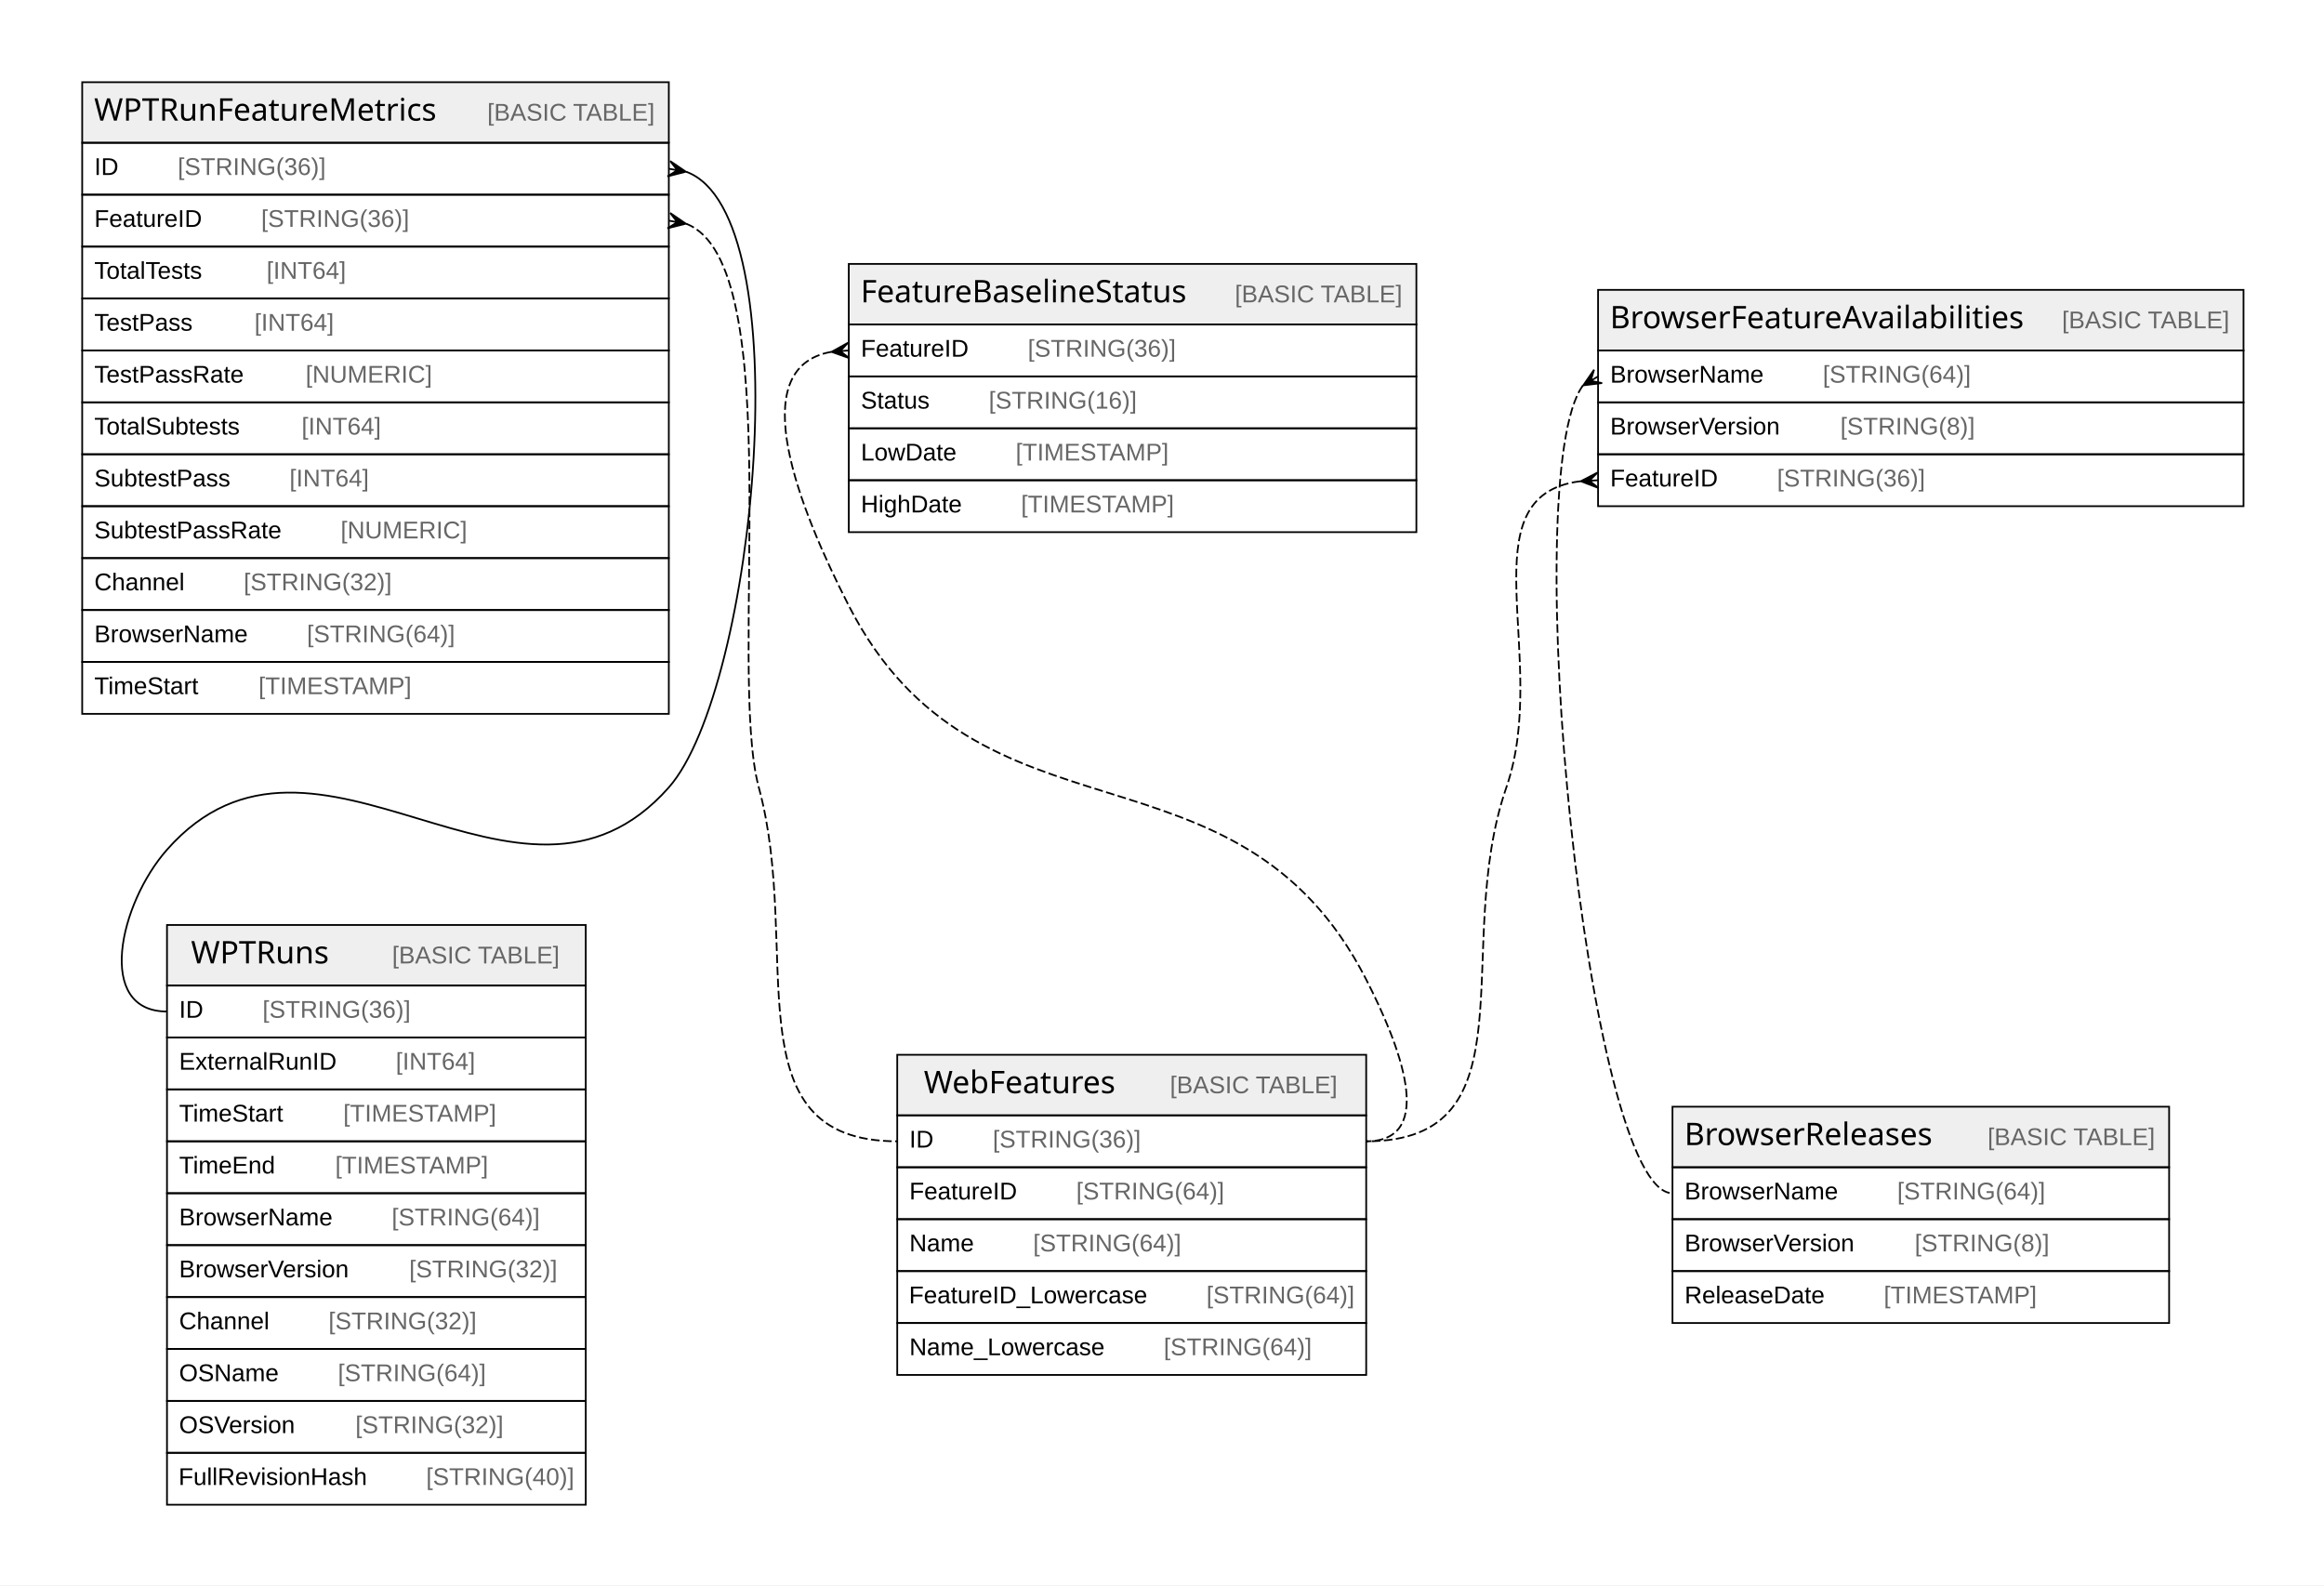
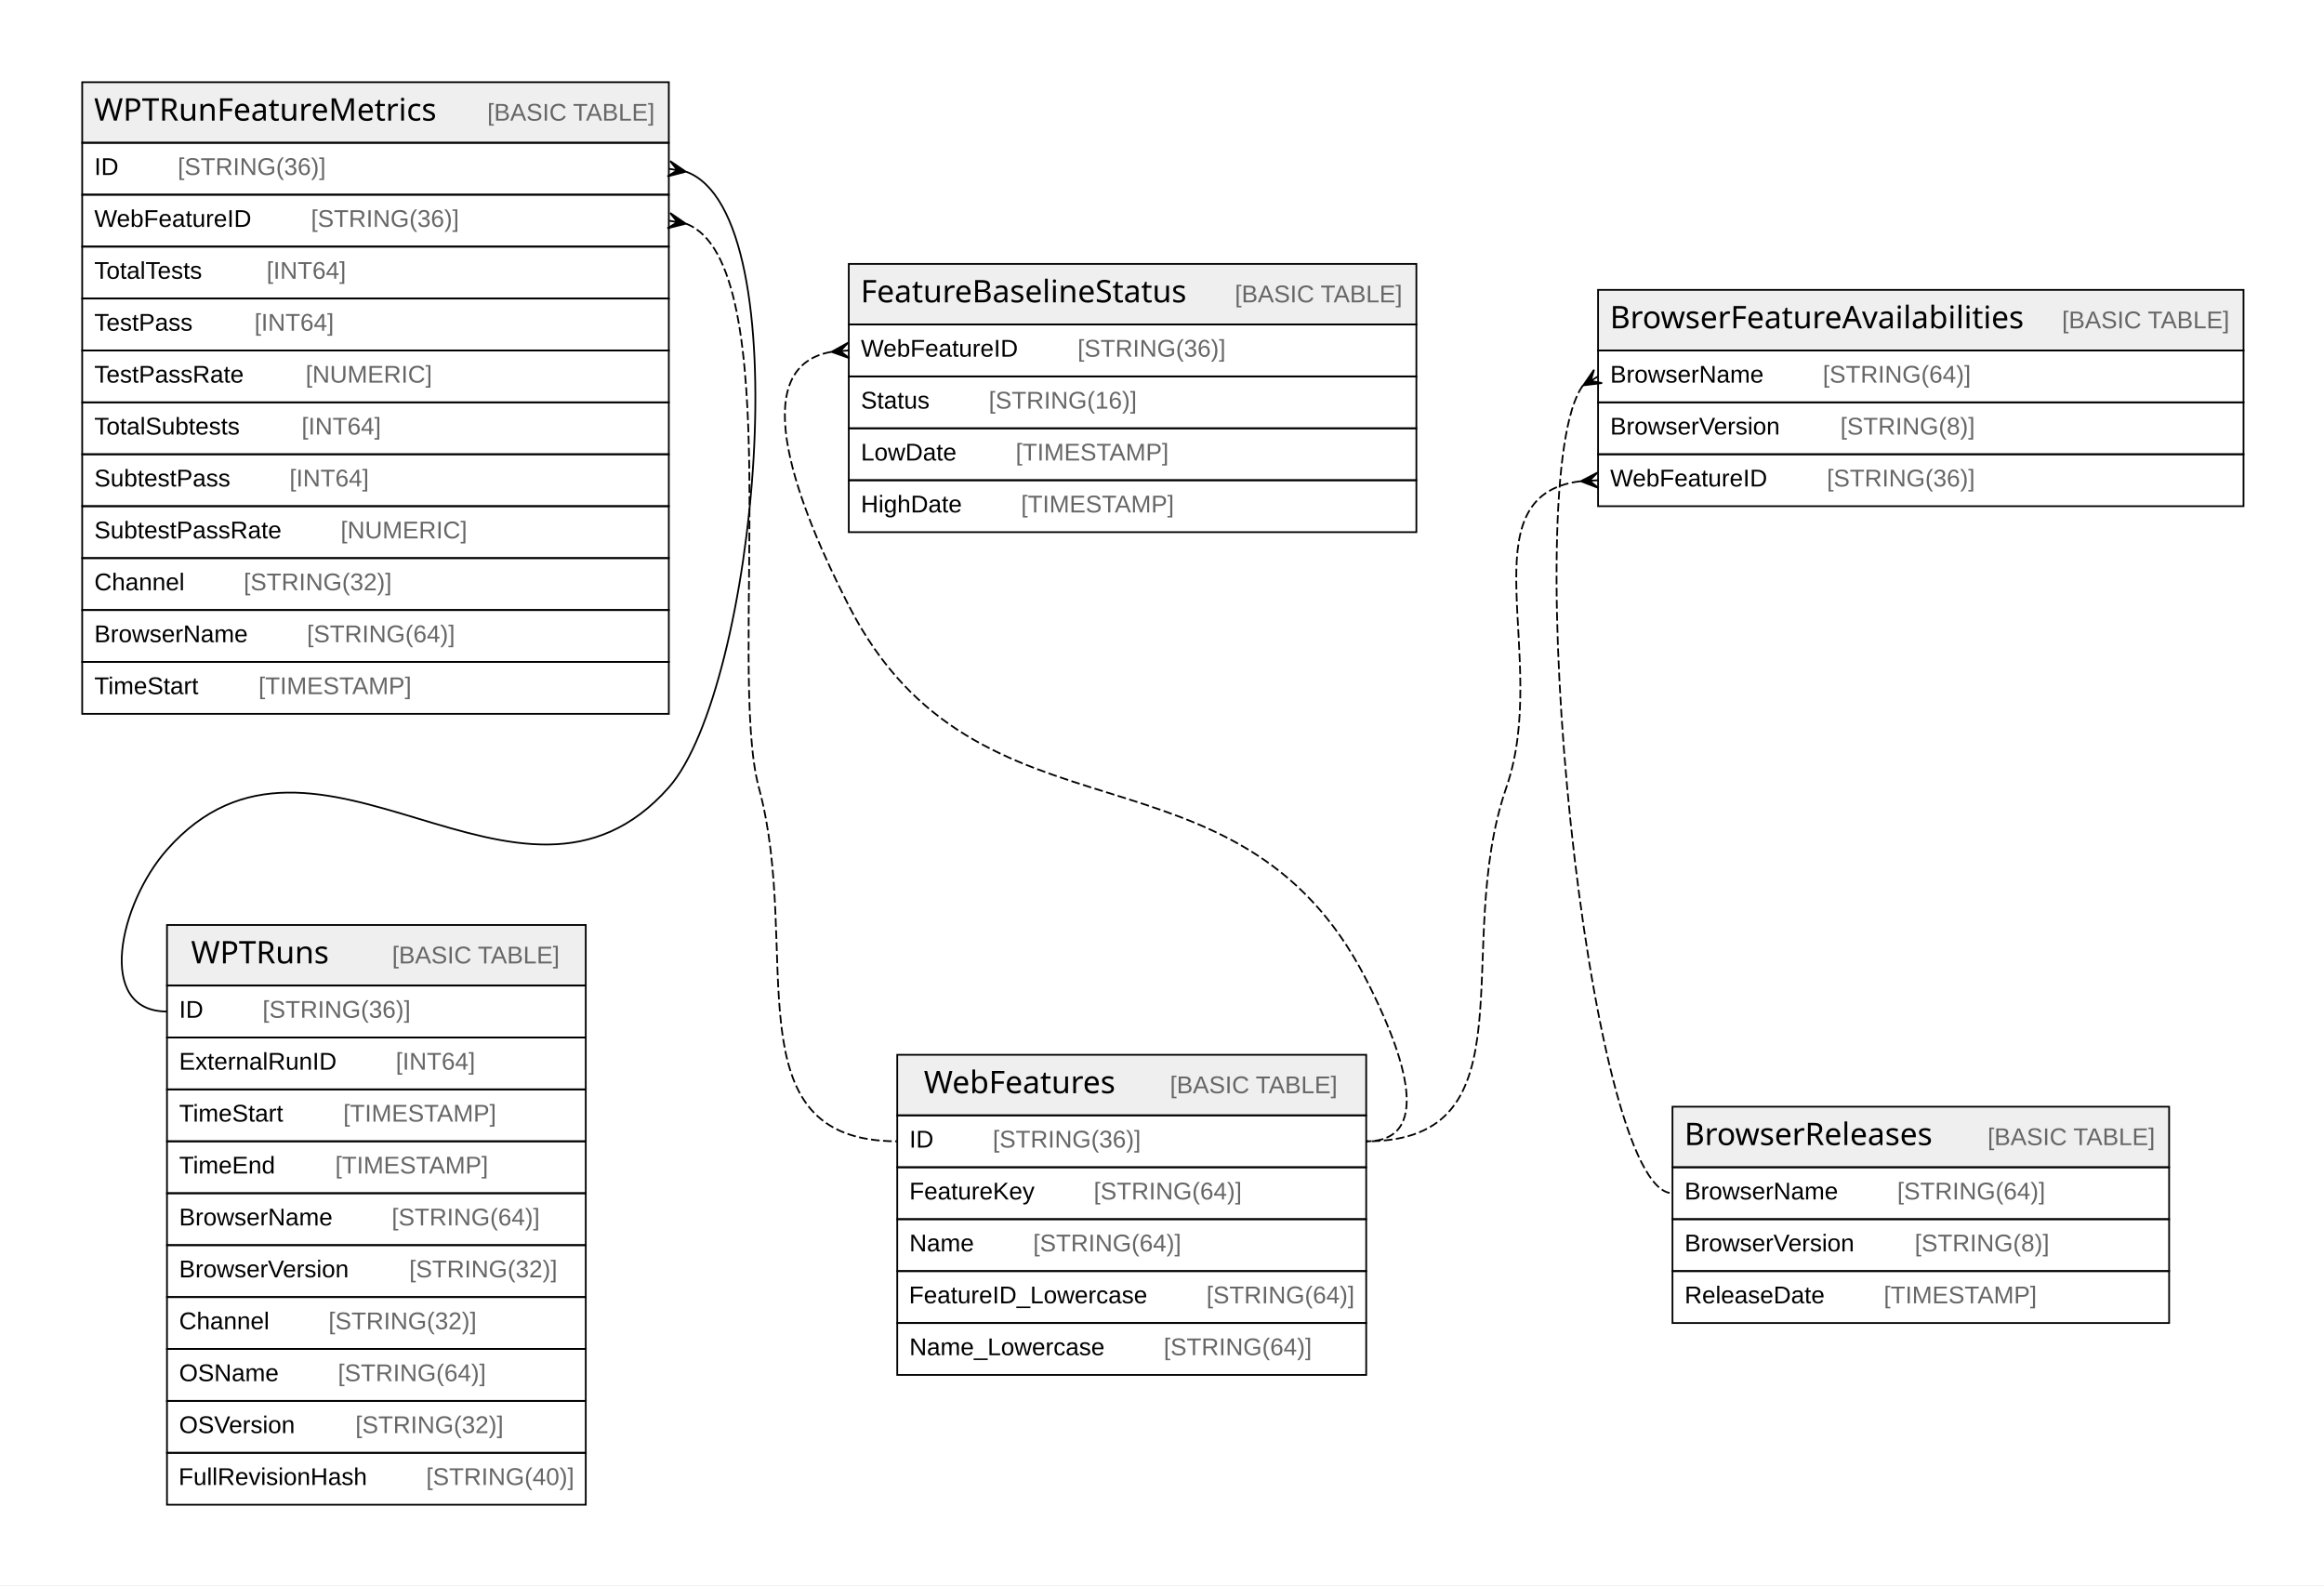
<svg xmlns="http://www.w3.org/2000/svg" width="1343pt" height="916pt" viewBox="0.00 0.00 1343.00 916.00">
  <g id="graph0" class="graph" transform="scale(1 1) rotate(0) translate(4 912)">
    <polygon fill="#ffffff" stroke="transparent" points="-4,4 -4,-912 1339,-912 1339,4 -4,4" />
    <g id="node1" class="node">
      <polygon fill="#efefef" stroke="transparent" points="43.5,-829.5 43.5,-864.5 382.5,-864.5 382.5,-829.5 43.5,-829.5" />
      <polygon fill="none" stroke="#000000" points="43.5,-829.5 43.5,-864.5 382.5,-864.5 382.5,-829.5 43.5,-829.5" />
      <text text-anchor="start" x="50.386" y="-842.3" font-family="Arial Bold" font-size="18.00" fill="#000000">WPTRunFeatureMetrics</text>
      <text text-anchor="start" x="243.386" y="-842.3" font-family="Arial" font-size="14.00" fill="#000000">    </text>
      <text text-anchor="start" x="277.59" y="-842.3" font-family="Arial" font-size="14.00" fill="#666666">[BASIC TABLE]</text>
      <polygon fill="none" stroke="#000000" points="43.5,-799.5 43.5,-829.5 382.5,-829.5 382.5,-799.5 43.5,-799.5" />
      <text text-anchor="start" x="50.5" y="-810.9" font-family="Arial" font-size="14.00" fill="#000000">ID    </text>
      <text text-anchor="start" x="98.702" y="-810.9" font-family="Arial" font-size="14.00" fill="#666666">[STRING(36)]</text>
      <polygon fill="none" stroke="#000000" points="43.5,-769.5 43.5,-799.5 382.5,-799.5 382.5,-769.5 43.5,-769.5" />
-       <text text-anchor="start" x="50.5" y="-780.9" font-family="Arial" font-size="14.00" fill="#000000">FeatureID    </text>
-       <text text-anchor="start" x="146.936" y="-780.9" font-family="Arial" font-size="14.00" fill="#666666">[STRING(36)]</text>
+       <text text-anchor="start" x="50.5" y="-780.9" font-family="Arial" font-size="14.00" fill="#000000">WebFeatureID    </text>
+       <text text-anchor="start" x="175.716" y="-780.9" font-family="Arial" font-size="14.00" fill="#666666">[STRING(36)]</text>
      <polygon fill="none" stroke="#000000" points="43.5,-739.5 43.5,-769.5 382.5,-769.5 382.5,-739.5 43.5,-739.5" />
      <text text-anchor="start" x="50.5" y="-750.9" font-family="Arial" font-size="14.00" fill="#000000">TotalTests    </text>
      <text text-anchor="start" x="150.046" y="-750.9" font-family="Arial" font-size="14.00" fill="#666666">[INT64]</text>
      <polygon fill="none" stroke="#000000" points="43.5,-709.5 43.5,-739.5 382.5,-739.5 382.5,-709.5 43.5,-709.5" />
      <text text-anchor="start" x="50.5" y="-720.9" font-family="Arial" font-size="14.00" fill="#000000">TestPass    </text>
      <text text-anchor="start" x="143.05" y="-720.9" font-family="Arial" font-size="14.00" fill="#666666">[INT64]</text>
      <polygon fill="none" stroke="#000000" points="43.5,-679.5 43.5,-709.5 382.5,-709.5 382.5,-679.5 43.5,-679.5" />
      <text text-anchor="start" x="50.5" y="-690.9" font-family="Arial" font-size="14.00" fill="#000000">TestPassRate    </text>
      <text text-anchor="start" x="172.612" y="-690.9" font-family="Arial" font-size="14.00" fill="#666666">[NUMERIC]</text>
      <polygon fill="none" stroke="#000000" points="43.5,-649.5 43.5,-679.5 382.5,-679.5 382.5,-649.5 43.5,-649.5" />
      <text text-anchor="start" x="50.5" y="-660.9" font-family="Arial" font-size="14.00" fill="#000000">TotalSubtests    </text>
      <text text-anchor="start" x="170.285" y="-660.9" font-family="Arial" font-size="14.00" fill="#666666">[INT64]</text>
      <polygon fill="none" stroke="#000000" points="43.5,-619.5 43.5,-649.5 382.5,-649.5 382.5,-619.5 43.5,-619.5" />
      <text text-anchor="start" x="50.5" y="-630.9" font-family="Arial" font-size="14.00" fill="#000000">SubtestPass    </text>
      <text text-anchor="start" x="163.29" y="-630.9" font-family="Arial" font-size="14.00" fill="#666666">[INT64]</text>
      <polygon fill="none" stroke="#000000" points="43.5,-589.5 43.5,-619.5 382.5,-619.5 382.5,-589.5 43.5,-589.5" />
      <text text-anchor="start" x="50.5" y="-600.9" font-family="Arial" font-size="14.00" fill="#000000">SubtestPassRate    </text>
      <text text-anchor="start" x="192.852" y="-600.9" font-family="Arial" font-size="14.00" fill="#666666">[NUMERIC]</text>
      <polygon fill="none" stroke="#000000" points="43.5,-559.5 43.5,-589.5 382.5,-589.5 382.5,-559.5 43.5,-559.5" />
      <text text-anchor="start" x="50.5" y="-570.9" font-family="Arial" font-size="14.00" fill="#000000">Channel    </text>
      <text text-anchor="start" x="136.831" y="-570.9" font-family="Arial" font-size="14.00" fill="#666666">[STRING(32)]</text>
      <polygon fill="none" stroke="#000000" points="43.5,-529.5 43.5,-559.5 382.5,-559.5 382.5,-529.5 43.5,-529.5" />
      <text text-anchor="start" x="50.5" y="-540.9" font-family="Arial" font-size="14.00" fill="#000000">BrowserName    </text>
      <text text-anchor="start" x="173.367" y="-540.9" font-family="Arial" font-size="14.00" fill="#666666">[STRING(64)]</text>
      <polygon fill="none" stroke="#000000" points="43.5,-499.5 43.5,-529.5 382.5,-529.5 382.5,-499.5 43.5,-499.5" />
      <text text-anchor="start" x="50.5" y="-510.9" font-family="Arial" font-size="14.00" fill="#000000">TimeStart    </text>
      <text text-anchor="start" x="145.368" y="-510.9" font-family="Arial" font-size="14.00" fill="#666666">[TIMESTAMP]</text>
    </g>
    <g id="node3" class="node">
      <polygon fill="#efefef" stroke="transparent" points="514.5,-267.5 514.5,-302.5 785.5,-302.5 785.5,-267.5 514.5,-267.5" />
      <polygon fill="none" stroke="#000000" points="514.5,-267.5 514.5,-302.5 785.5,-302.5 785.5,-267.5 514.5,-267.5" />
      <text text-anchor="start" x="529.877" y="-280.3" font-family="Arial Bold" font-size="18.00" fill="#000000">WebFeatures</text>
      <text text-anchor="start" x="637.895" y="-280.3" font-family="Arial" font-size="14.00" fill="#000000">    </text>
      <text text-anchor="start" x="672.1" y="-280.3" font-family="Arial" font-size="14.00" fill="#666666">[BASIC TABLE]</text>
      <polygon fill="none" stroke="#000000" points="514.5,-237.5 514.5,-267.5 785.5,-267.5 785.5,-237.5 514.5,-237.5" />
      <text text-anchor="start" x="521.5" y="-248.9" font-family="Arial" font-size="14.00" fill="#000000">ID    </text>
      <text text-anchor="start" x="569.702" y="-248.9" font-family="Arial" font-size="14.00" fill="#666666">[STRING(36)]</text>
      <polygon fill="none" stroke="#000000" points="514.5,-207.5 514.5,-237.5 785.5,-237.5 785.5,-207.5 514.5,-207.5" />
-       <text text-anchor="start" x="521.5" y="-218.9" font-family="Arial" font-size="14.00" fill="#000000">FeatureID    </text>
-       <text text-anchor="start" x="617.936" y="-218.9" font-family="Arial" font-size="14.00" fill="#666666">[STRING(64)]</text>
+       <text text-anchor="start" x="521.5" y="-218.9" font-family="Arial" font-size="14.00" fill="#000000">FeatureKey    </text>
+       <text text-anchor="start" x="628.058" y="-218.9" font-family="Arial" font-size="14.00" fill="#666666">[STRING(64)]</text>
      <polygon fill="none" stroke="#000000" points="514.5,-177.5 514.5,-207.5 785.5,-207.5 785.5,-177.5 514.5,-177.5" />
      <text text-anchor="start" x="521.5" y="-188.9" font-family="Arial" font-size="14.00" fill="#000000">Name    </text>
      <text text-anchor="start" x="593.037" y="-188.9" font-family="Arial" font-size="14.00" fill="#666666">[STRING(64)]</text>
      <polygon fill="none" stroke="#000000" points="514.5,-147.5 514.5,-177.5 785.5,-177.5 785.5,-147.5 514.5,-147.5" />
      <text text-anchor="start" x="521.275" y="-158.9" font-family="Arial" font-size="14.00" fill="#000000">FeatureID_Lowercase    </text>
      <text text-anchor="start" x="693.174" y="-158.9" font-family="Arial" font-size="14.00" fill="#666666">[STRING(64)]</text>
      <polygon fill="none" stroke="#000000" points="514.5,-117.5 514.5,-147.5 785.5,-147.5 785.5,-117.5 514.5,-117.5" />
      <text text-anchor="start" x="521.5" y="-128.9" font-family="Arial" font-size="14.00" fill="#000000">Name_Lowercase    </text>
      <text text-anchor="start" x="668.5" y="-128.9" font-family="Arial" font-size="14.00" fill="#666666">[STRING(64)]</text>
    </g>
    <g id="edge2" class="edge">
      <path fill="none" stroke="#000000" stroke-dasharray="5,2" d="M392.494,-782.718C452.329,-759.904 416.13,-524.641 434.5,-457 460.078,-362.815 416.904,-252.5 514.5,-252.5" />
      <polygon fill="#000000" stroke="#000000" points="392.345,-782.744 381.71,-780.07 387.422,-783.622 382.5,-784.5 382.5,-784.5 382.5,-784.5 387.422,-783.622 383.29,-788.93 392.345,-782.744 392.345,-782.744" />
    </g>
    <g id="node5" class="node">
      <polygon fill="#efefef" stroke="transparent" points="92.5,-342.5 92.5,-377.5 334.5,-377.5 334.5,-342.5 92.5,-342.5" />
      <polygon fill="none" stroke="#000000" points="92.5,-342.5 92.5,-377.5 334.5,-377.5 334.5,-342.5 92.5,-342.5" />
      <text text-anchor="start" x="106.387" y="-355.3" font-family="Arial Bold" font-size="18.00" fill="#000000">WPTRuns</text>
      <text text-anchor="start" x="188.384" y="-355.3" font-family="Arial" font-size="14.00" fill="#000000">    </text>
      <text text-anchor="start" x="222.589" y="-355.3" font-family="Arial" font-size="14.00" fill="#666666">[BASIC TABLE]</text>
      <polygon fill="none" stroke="#000000" points="92.5,-312.5 92.5,-342.5 334.5,-342.5 334.5,-312.5 92.5,-312.5" />
      <text text-anchor="start" x="99.5" y="-323.9" font-family="Arial" font-size="14.00" fill="#000000">ID    </text>
      <text text-anchor="start" x="147.702" y="-323.9" font-family="Arial" font-size="14.00" fill="#666666">[STRING(36)]</text>
      <polygon fill="none" stroke="#000000" points="92.5,-282.5 92.5,-312.5 334.5,-312.5 334.5,-282.5 92.5,-282.5" />
      <text text-anchor="start" x="99.5" y="-293.9" font-family="Arial" font-size="14.00" fill="#000000">ExternalRunID    </text>
      <text text-anchor="start" x="224.716" y="-293.9" font-family="Arial" font-size="14.00" fill="#666666">[INT64]</text>
      <polygon fill="none" stroke="#000000" points="92.5,-252.5 92.5,-282.5 334.5,-282.5 334.5,-252.5 92.5,-252.5" />
      <text text-anchor="start" x="99.5" y="-263.9" font-family="Arial" font-size="14.00" fill="#000000">TimeStart    </text>
      <text text-anchor="start" x="194.368" y="-263.9" font-family="Arial" font-size="14.00" fill="#666666">[TIMESTAMP]</text>
      <polygon fill="none" stroke="#000000" points="92.5,-222.5 92.5,-252.5 334.5,-252.5 334.5,-222.5 92.5,-222.5" />
      <text text-anchor="start" x="99.5" y="-233.9" font-family="Arial" font-size="14.00" fill="#000000">TimeEnd    </text>
      <text text-anchor="start" x="189.709" y="-233.9" font-family="Arial" font-size="14.00" fill="#666666">[TIMESTAMP]</text>
      <polygon fill="none" stroke="#000000" points="92.5,-192.5 92.5,-222.5 334.5,-222.5 334.5,-192.5 92.5,-192.5" />
      <text text-anchor="start" x="99.5" y="-203.9" font-family="Arial" font-size="14.00" fill="#000000">BrowserName    </text>
      <text text-anchor="start" x="222.367" y="-203.9" font-family="Arial" font-size="14.00" fill="#666666">[STRING(64)]</text>
      <polygon fill="none" stroke="#000000" points="92.5,-162.5 92.5,-192.5 334.5,-192.5 334.5,-162.5 92.5,-162.5" />
      <text text-anchor="start" x="99.5" y="-173.9" font-family="Arial" font-size="14.00" fill="#000000">BrowserVersion    </text>
      <text text-anchor="start" x="232.486" y="-173.9" font-family="Arial" font-size="14.00" fill="#666666">[STRING(32)]</text>
      <polygon fill="none" stroke="#000000" points="92.5,-132.5 92.5,-162.5 334.5,-162.5 334.5,-132.5 92.5,-132.5" />
      <text text-anchor="start" x="99.5" y="-143.9" font-family="Arial" font-size="14.00" fill="#000000">Channel    </text>
      <text text-anchor="start" x="185.831" y="-143.9" font-family="Arial" font-size="14.00" fill="#666666">[STRING(32)]</text>
      <polygon fill="none" stroke="#000000" points="92.5,-102.5 92.5,-132.5 334.5,-132.5 334.5,-102.5 92.5,-102.5" />
      <text text-anchor="start" x="99.5" y="-113.9" font-family="Arial" font-size="14.00" fill="#000000">OSName    </text>
      <text text-anchor="start" x="191.264" y="-113.9" font-family="Arial" font-size="14.00" fill="#666666">[STRING(64)]</text>
      <polygon fill="none" stroke="#000000" points="92.5,-72.5 92.5,-102.5 334.5,-102.5 334.5,-72.5 92.5,-72.5" />
      <text text-anchor="start" x="99.5" y="-83.9" font-family="Arial" font-size="14.00" fill="#000000">OSVersion    </text>
      <text text-anchor="start" x="201.384" y="-83.9" font-family="Arial" font-size="14.00" fill="#666666">[STRING(32)]</text>
      <polygon fill="none" stroke="#000000" points="92.5,-42.5 92.5,-72.5 334.5,-72.5 334.5,-42.5 92.5,-42.5" />
      <text text-anchor="start" x="99.178" y="-53.9" font-family="Arial" font-size="14.00" fill="#000000">FullRevisionHash    </text>
      <text text-anchor="start" x="242.271" y="-53.9" font-family="Arial" font-size="14.00" fill="#666666">[STRING(40)]</text>
    </g>
    <g id="edge1" class="edge">
      <path fill="none" stroke="#000000" d="M392.57,-812.745C459.481,-788.211 432.739,-513.861 382.5,-457 296.505,-359.67 178.495,-518.33 92.5,-421 64.985,-389.858 50.944,-327.5 92.5,-327.5" />
      <polygon fill="#000000" stroke="#000000" points="392.351,-812.783 381.727,-810.067 387.426,-813.641 382.5,-814.5 382.5,-814.5 382.5,-814.5 387.426,-813.641 383.273,-818.933 392.351,-812.783 392.351,-812.783" />
    </g>
    <g id="node2" class="node">
      <polygon fill="#efefef" stroke="transparent" points="962.5,-237.5 962.5,-272.5 1249.5,-272.5 1249.5,-237.5 962.5,-237.5" />
      <polygon fill="none" stroke="#000000" points="962.5,-237.5 962.5,-272.5 1249.5,-272.5 1249.5,-237.5 962.5,-237.5" />
      <text text-anchor="start" x="969.381" y="-250.3" font-family="Arial Bold" font-size="18.00" fill="#000000">BrowserReleases</text>
      <text text-anchor="start" x="1110.39" y="-250.3" font-family="Arial" font-size="14.00" fill="#000000">    </text>
      <text text-anchor="start" x="1144.595" y="-250.3" font-family="Arial" font-size="14.00" fill="#666666">[BASIC TABLE]</text>
      <polygon fill="none" stroke="#000000" points="962.5,-207.5 962.5,-237.5 1249.5,-237.5 1249.5,-207.5 962.5,-207.5" />
      <text text-anchor="start" x="969.5" y="-218.9" font-family="Arial" font-size="14.00" fill="#000000">BrowserName    </text>
      <text text-anchor="start" x="1092.367" y="-218.9" font-family="Arial" font-size="14.00" fill="#666666">[STRING(64)]</text>
      <polygon fill="none" stroke="#000000" points="962.5,-177.5 962.5,-207.5 1249.5,-207.5 1249.5,-177.5 962.5,-177.5" />
      <text text-anchor="start" x="969.5" y="-188.9" font-family="Arial" font-size="14.00" fill="#000000">BrowserVersion    </text>
      <text text-anchor="start" x="1102.486" y="-188.9" font-family="Arial" font-size="14.00" fill="#666666">[STRING(8)]</text>
      <polygon fill="none" stroke="#000000" points="962.5,-147.5 962.5,-177.5 1249.5,-177.5 1249.5,-147.5 962.5,-147.5" />
      <text text-anchor="start" x="969.5" y="-158.9" font-family="Arial" font-size="14.00" fill="#000000">ReleaseDate    </text>
      <text text-anchor="start" x="1084.611" y="-158.9" font-family="Arial" font-size="14.00" fill="#666666">[TIMESTAMP]</text>
    </g>
    <g id="node4" class="node">
      <polygon fill="#efefef" stroke="transparent" points="919.5,-709.5 919.5,-744.5 1292.5,-744.5 1292.5,-709.5 919.5,-709.5" />
      <polygon fill="none" stroke="#000000" points="919.5,-709.5 919.5,-744.5 1292.5,-744.5 1292.5,-709.5 919.5,-709.5" />
      <text text-anchor="start" x="926.382" y="-722.3" font-family="Arial Bold" font-size="18.00" fill="#000000">BrowserFeatureAvailabilities</text>
      <text text-anchor="start" x="1153.389" y="-722.3" font-family="Arial" font-size="14.00" fill="#000000">    </text>
      <text text-anchor="start" x="1187.594" y="-722.3" font-family="Arial" font-size="14.00" fill="#666666">[BASIC TABLE]</text>
      <polygon fill="none" stroke="#000000" points="919.5,-679.5 919.5,-709.5 1292.5,-709.5 1292.5,-679.5 919.5,-679.5" />
      <text text-anchor="start" x="926.5" y="-690.9" font-family="Arial" font-size="14.00" fill="#000000">BrowserName    </text>
      <text text-anchor="start" x="1049.367" y="-690.9" font-family="Arial" font-size="14.00" fill="#666666">[STRING(64)]</text>
      <polygon fill="none" stroke="#000000" points="919.5,-649.5 919.5,-679.5 1292.5,-679.5 1292.5,-649.5 919.5,-649.5" />
      <text text-anchor="start" x="926.5" y="-660.9" font-family="Arial" font-size="14.00" fill="#000000">BrowserVersion    </text>
      <text text-anchor="start" x="1059.486" y="-660.9" font-family="Arial" font-size="14.00" fill="#666666">[STRING(8)]</text>
      <polygon fill="none" stroke="#000000" points="919.5,-619.5 919.5,-649.5 1292.5,-649.5 1292.5,-619.5 919.5,-619.5" />
-       <text text-anchor="start" x="926.5" y="-630.9" font-family="Arial" font-size="14.00" fill="#000000">FeatureID    </text>
-       <text text-anchor="start" x="1022.936" y="-630.9" font-family="Arial" font-size="14.00" fill="#666666">[STRING(36)]</text>
+       <text text-anchor="start" x="926.5" y="-630.9" font-family="Arial" font-size="14.00" fill="#000000">WebFeatureID    </text>
+       <text text-anchor="start" x="1051.716" y="-630.9" font-family="Arial" font-size="14.00" fill="#666666">[STRING(36)]</text>
    </g>
    <g id="edge4" class="edge">
      <path fill="none" stroke="#000000" stroke-dasharray="5,2" d="M910.726,-689.199C872.251,-637.344 913.13,-222.5 962.5,-222.5" />
      <polygon fill="#000000" stroke="#000000" points="910.941,-689.329 917.173,-698.352 915.22,-691.914 919.5,-694.5 919.5,-694.5 919.5,-694.5 915.22,-691.914 921.827,-690.648 910.941,-689.329 910.941,-689.329" />
    </g>
    <g id="edge3" class="edge">
      <path fill="none" stroke="#000000" stroke-dasharray="5,2" d="M909.224,-633.907C842.059,-625.586 892.251,-531.296 866.5,-457 834.485,-364.632 883.259,-252.5 785.5,-252.5" />
      <polygon fill="#000000" stroke="#000000" points="909.517,-633.924 919.241,-638.992 914.508,-634.212 919.5,-634.5 919.5,-634.5 919.5,-634.5 914.508,-634.212 919.759,-630.008 909.517,-633.924 909.517,-633.924" />
    </g>
    <g id="node6" class="node">
      <polygon fill="#efefef" stroke="transparent" points="486.5,-724.5 486.5,-759.5 814.5,-759.5 814.5,-724.5 486.5,-724.5" />
      <polygon fill="none" stroke="#000000" points="486.5,-724.5 486.5,-759.5 814.5,-759.5 814.5,-724.5 486.5,-724.5" />
      <text text-anchor="start" x="493.359" y="-737.3" font-family="Arial Bold" font-size="18.00" fill="#000000">FeatureBaselineStatus</text>
      <text text-anchor="start" x="675.413" y="-737.3" font-family="Arial" font-size="14.00" fill="#000000">    </text>
      <text text-anchor="start" x="709.617" y="-737.3" font-family="Arial" font-size="14.00" fill="#666666">[BASIC TABLE]</text>
      <polygon fill="none" stroke="#000000" points="486.5,-694.5 486.5,-724.5 814.5,-724.5 814.5,-694.5 486.5,-694.5" />
-       <text text-anchor="start" x="493.5" y="-705.9" font-family="Arial" font-size="14.00" fill="#000000">FeatureID    </text>
-       <text text-anchor="start" x="589.936" y="-705.9" font-family="Arial" font-size="14.00" fill="#666666">[STRING(36)]</text>
+       <text text-anchor="start" x="493.5" y="-705.9" font-family="Arial" font-size="14.00" fill="#000000">WebFeatureID    </text>
+       <text text-anchor="start" x="618.716" y="-705.9" font-family="Arial" font-size="14.00" fill="#666666">[STRING(36)]</text>
      <polygon fill="none" stroke="#000000" points="486.5,-664.5 486.5,-694.5 814.5,-694.5 814.5,-664.5 486.5,-664.5" />
      <text text-anchor="start" x="493.5" y="-675.9" font-family="Arial" font-size="14.00" fill="#000000">Status    </text>
      <text text-anchor="start" x="567.388" y="-675.9" font-family="Arial" font-size="14.00" fill="#666666">[STRING(16)]</text>
      <polygon fill="none" stroke="#000000" points="486.5,-634.5 486.5,-664.5 814.5,-664.5 814.5,-634.5 486.5,-634.5" />
      <text text-anchor="start" x="493.5" y="-645.9" font-family="Arial" font-size="14.00" fill="#000000">LowDate    </text>
      <text text-anchor="start" x="582.939" y="-645.9" font-family="Arial" font-size="14.00" fill="#666666">[TIMESTAMP]</text>
      <polygon fill="none" stroke="#000000" points="486.5,-604.5 486.5,-634.5 814.5,-634.5 814.5,-604.5 486.5,-604.5" />
      <text text-anchor="start" x="493.5" y="-615.9" font-family="Arial" font-size="14.00" fill="#000000">HighDate    </text>
      <text text-anchor="start" x="586.046" y="-615.9" font-family="Arial" font-size="14.00" fill="#666666">[TIMESTAMP]</text>
    </g>
    <g id="edge5" class="edge">
      <path fill="none" stroke="#000000" stroke-dasharray="5,2" d="M476.316,-708.664C424.971,-699.502 458.349,-617.064 486.5,-562 561.124,-416.032 710.876,-491.968 785.5,-346 804.416,-308.999 827.056,-252.5 785.5,-252.5" />
      <polygon fill="#000000" stroke="#000000" points="476.534,-708.682 486.132,-713.985 481.517,-709.091 486.5,-709.5 486.5,-709.5 486.5,-709.5 481.517,-709.091 486.868,-705.015 476.534,-708.682 476.534,-708.682" />
    </g>
  </g>
</svg>
